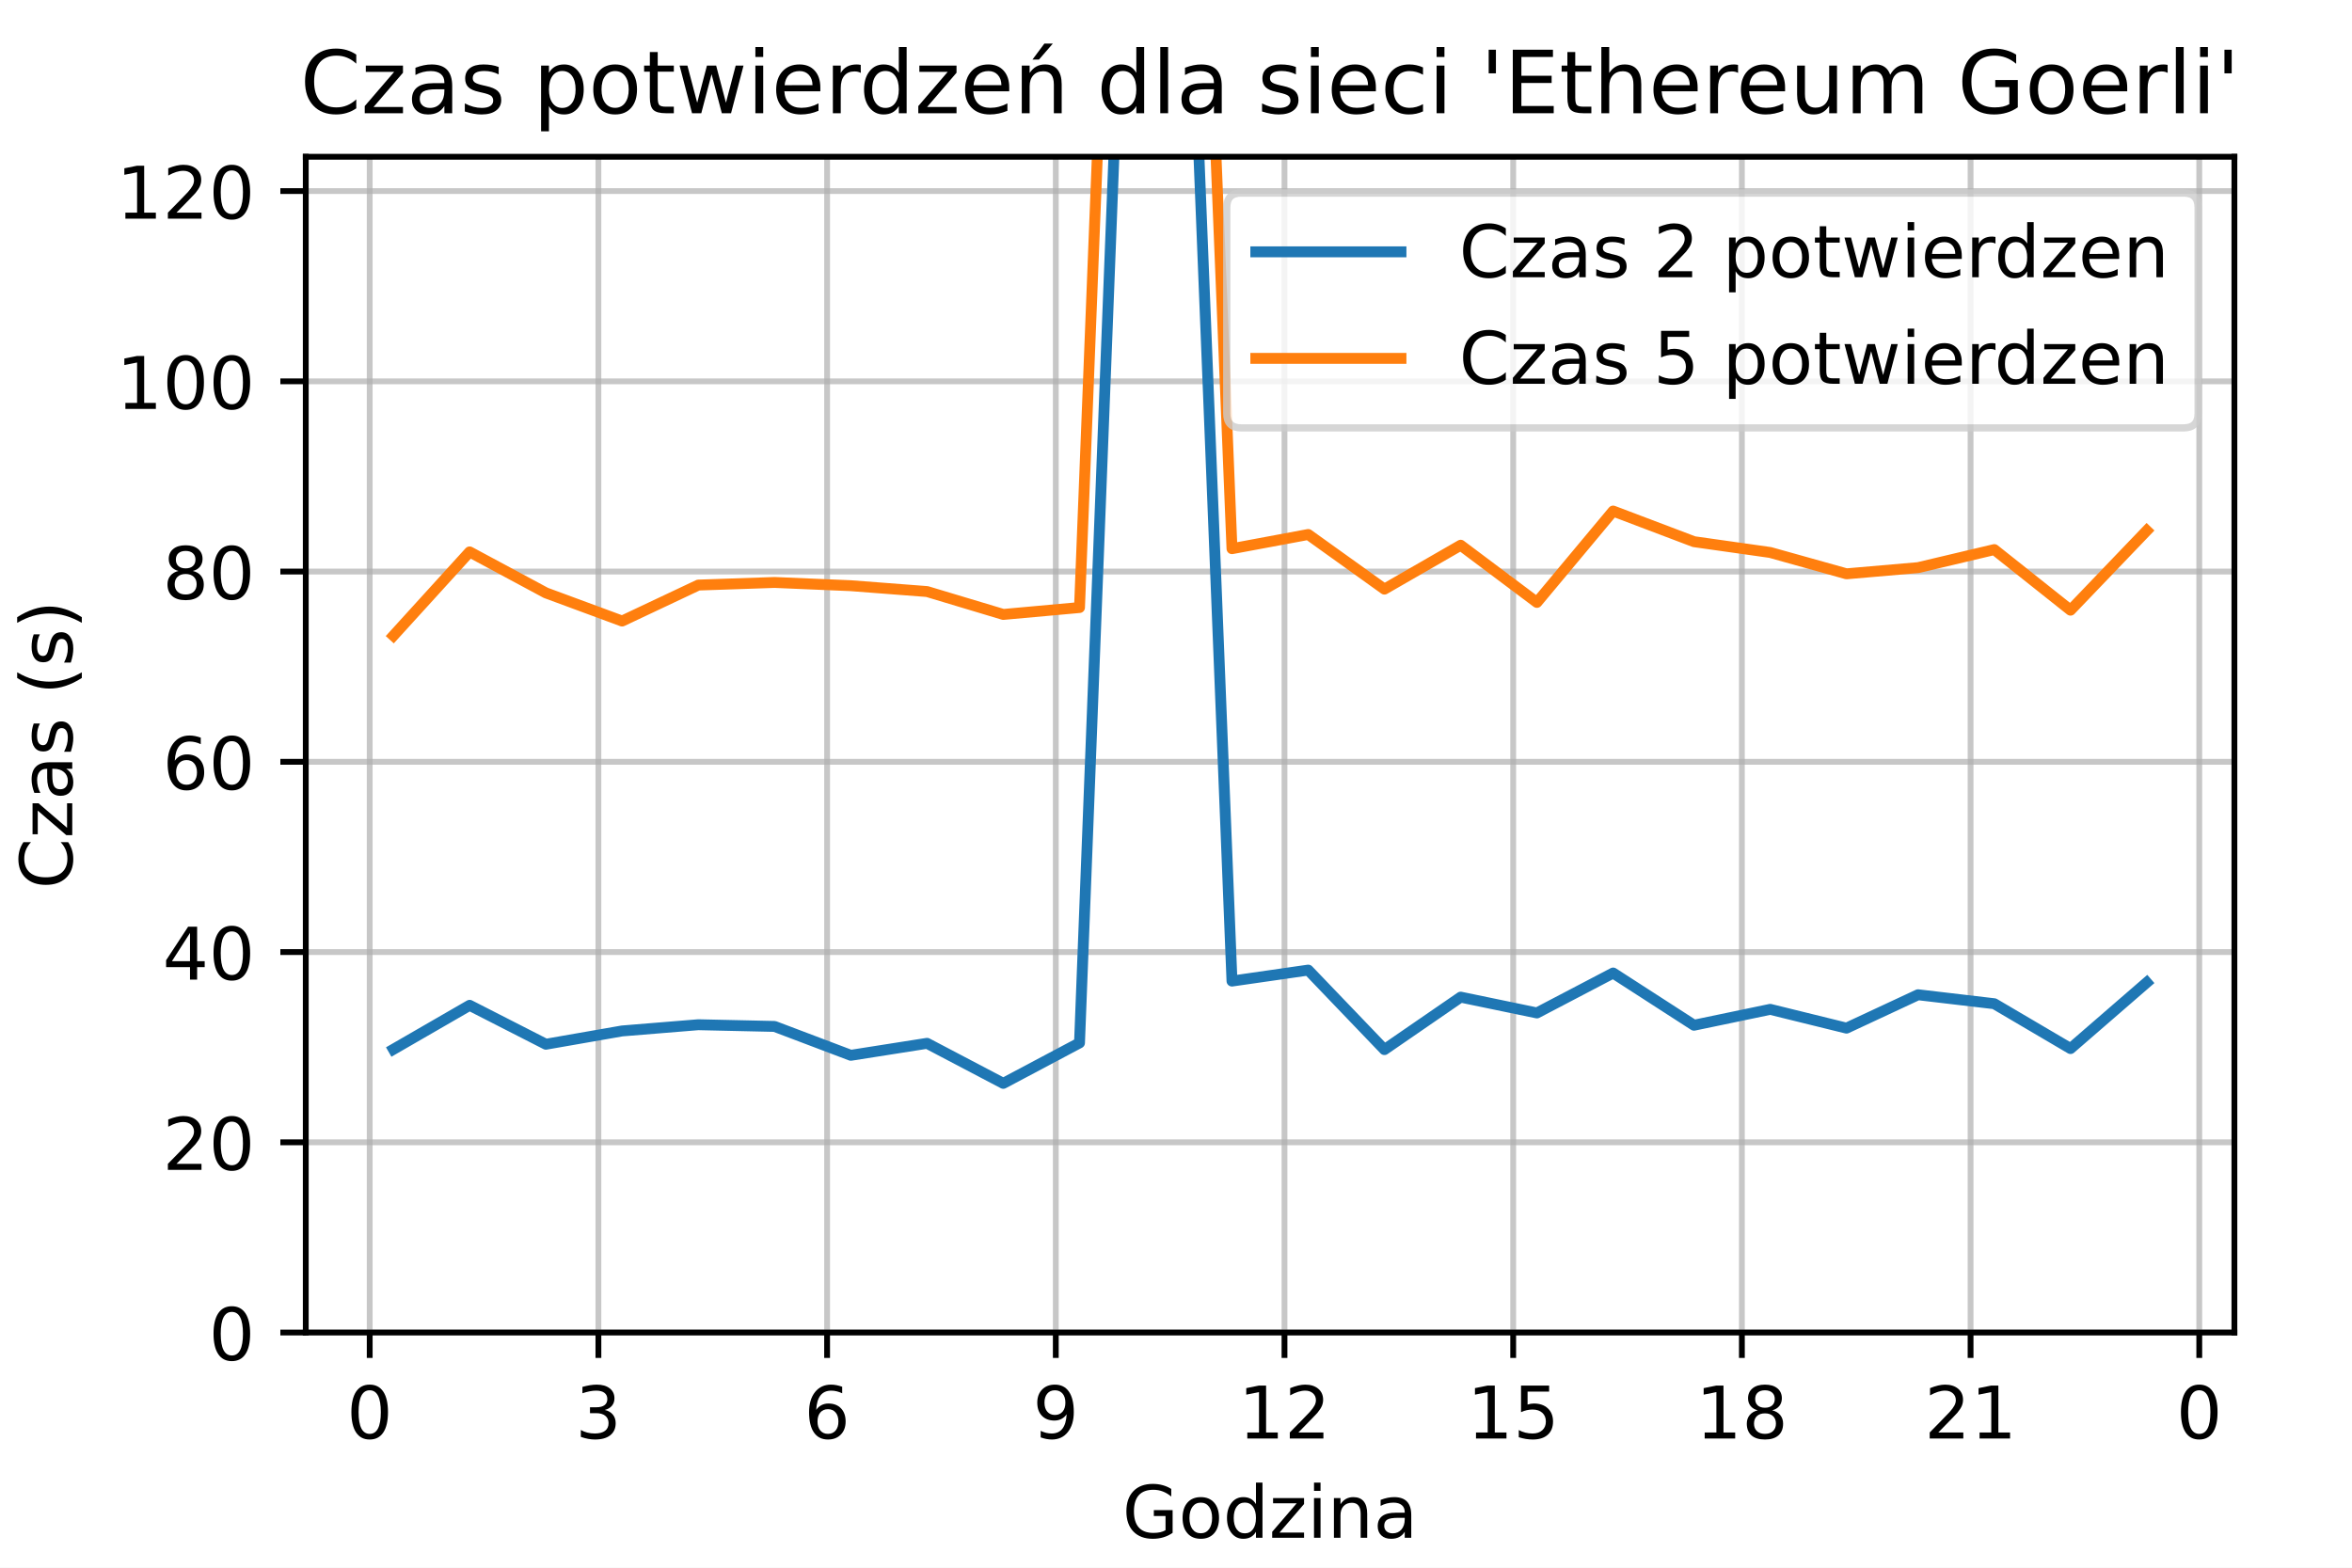
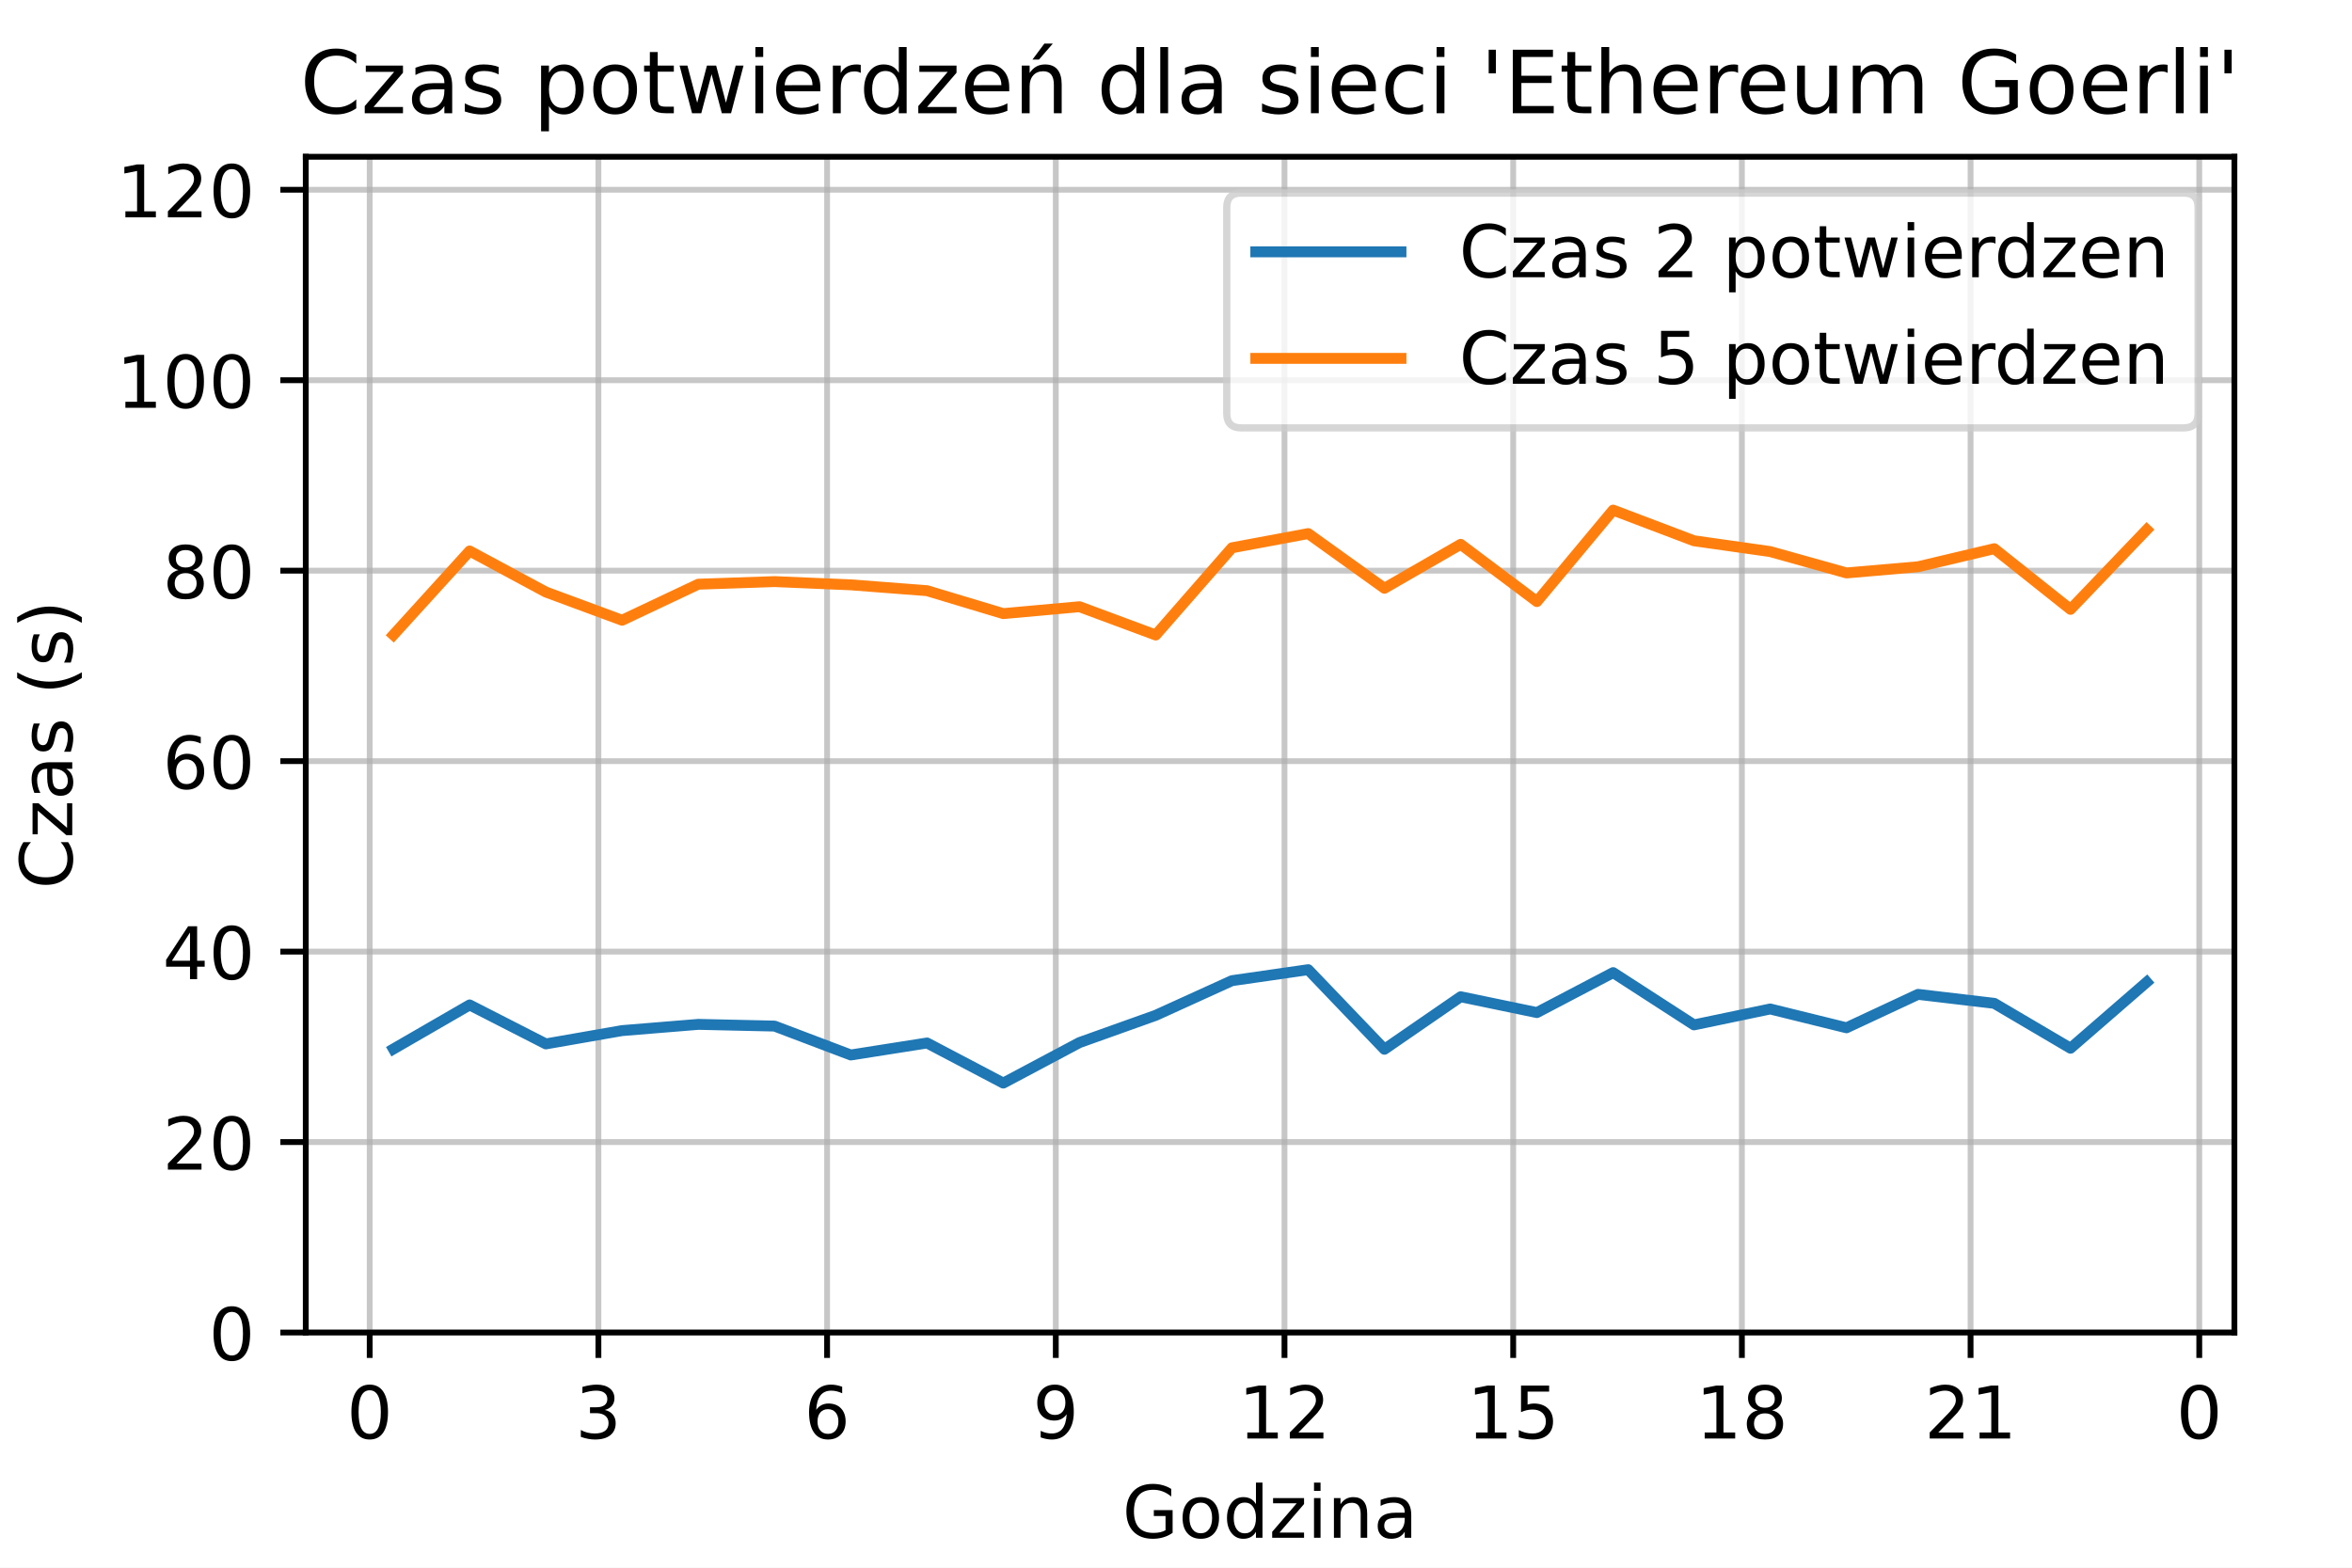
<svg xmlns="http://www.w3.org/2000/svg" xmlns:xlink="http://www.w3.org/1999/xlink" width="324pt" height="216pt" viewBox="0 0 324 216" version="1.1">
  <defs>
    <style type="text/css">*{stroke-linejoin: round; stroke-linecap: butt}</style>
  </defs>
  <g id="figure_1">
    <g id="patch_1">
      <path d="M 0 216  L 324 216  L 324 0  L 0 0  z " style="fill: #ffffff" />
    </g>
    <g id="axes_1">
      <g id="patch_2">
        <path d="M 42.12 183.6  L 307.8 183.6  L 307.8 21.6  L 42.12 21.6  z " style="fill: #ffffff" />
      </g>
      <g id="matplotlib.axis_1">
        <g id="xtick_1">
          <g id="line2d_1">
-             <path d="M 50.929 183.6  L 50.929 21.6  " clip-path="url(#p47b72f6c11)" style="fill: none; stroke: #b0b0b0; stroke-opacity: 0.7; stroke-width: 0.8; stroke-linecap: square" />
+             <path d="M 50.929 183.6  L 50.929 21.6  " clip-path="url(#pc731e69a68)" style="fill: none; stroke: #b0b0b0; stroke-opacity: 0.7; stroke-width: 0.8; stroke-linecap: square" />
          </g>
          <g id="line2d_2">
            <defs>
-               <path id="me4ab4922fb" d="M 0 0  L 0 3.5  " style="stroke: #000000; stroke-width: 0.8" />
+               <path id="m54d723a2e6" d="M 0 0  L 0 3.5  " style="stroke: #000000; stroke-width: 0.8" />
            </defs>
            <g>
-               <use xlink:href="#me4ab4922fb" x="50.929" y="183.6" style="stroke: #000000; stroke-width: 0.8" />
+               <use xlink:href="#m54d723a2e6" x="50.929" y="183.6" style="stroke: #000000; stroke-width: 0.8" />
            </g>
          </g>
          <g id="text_1">
            <g transform="translate(47.74804 198.1984)scale(0.1 -0.1)">
              <defs>
                <path id="DejaVuSans-30" d="M 2034 4250  Q 1547 4250 1301 3770  Q 1056 3291 1056 2328  Q 1056 1369 1301 889  Q 1547 409 2034 409  Q 2525 409 2770 889  Q 3016 1369 3016 2328  Q 3016 3291 2770 3770  Q 2525 4250 2034 4250  z M 2034 4750  Q 2819 4750 3233 4129  Q 3647 3509 3647 2328  Q 3647 1150 3233 529  Q 2819 -91 2034 -91  Q 1250 -91 836 529  Q 422 1150 422 2328  Q 422 3509 836 4129  Q 1250 4750 2034 4750  z " transform="scale(0.015625)" />
              </defs>
              <use xlink:href="#DejaVuSans-30" />
            </g>
          </g>
        </g>
        <g id="xtick_2">
          <g id="line2d_3">
-             <path d="M 82.433 183.6  L 82.433 21.6  " clip-path="url(#p47b72f6c11)" style="fill: none; stroke: #b0b0b0; stroke-opacity: 0.7; stroke-width: 0.8; stroke-linecap: square" />
+             <path d="M 82.433 183.6  L 82.433 21.6  " clip-path="url(#pc731e69a68)" style="fill: none; stroke: #b0b0b0; stroke-opacity: 0.7; stroke-width: 0.8; stroke-linecap: square" />
          </g>
          <g id="line2d_4">
            <g>
-               <use xlink:href="#me4ab4922fb" x="82.433" y="183.6" style="stroke: #000000; stroke-width: 0.8" />
+               <use xlink:href="#m54d723a2e6" x="82.433" y="183.6" style="stroke: #000000; stroke-width: 0.8" />
            </g>
          </g>
          <g id="text_2">
            <g transform="translate(79.25198 198.1984)scale(0.1 -0.1)">
              <defs>
                <path id="DejaVuSans-33" d="M 2597 2516  Q 3050 2419 3304 2112  Q 3559 1806 3559 1356  Q 3559 666 3084 287  Q 2609 -91 1734 -91  Q 1441 -91 1130 -33  Q 819 25 488 141  L 488 750  Q 750 597 1062 519  Q 1375 441 1716 441  Q 2309 441 2620 675  Q 2931 909 2931 1356  Q 2931 1769 2642 2001  Q 2353 2234 1838 2234  L 1294 2234  L 1294 2753  L 1863 2753  Q 2328 2753 2575 2939  Q 2822 3125 2822 3475  Q 2822 3834 2567 4026  Q 2313 4219 1838 4219  Q 1578 4219 1281 4162  Q 984 4106 628 3988  L 628 4550  Q 988 4650 1302 4700  Q 1616 4750 1894 4750  Q 2613 4750 3031 4423  Q 3450 4097 3450 3541  Q 3450 3153 3228 2886  Q 3006 2619 2597 2516  z " transform="scale(0.015625)" />
              </defs>
              <use xlink:href="#DejaVuSans-33" />
            </g>
          </g>
        </g>
        <g id="xtick_3">
          <g id="line2d_5">
-             <path d="M 113.937 183.6  L 113.937 21.6  " clip-path="url(#p47b72f6c11)" style="fill: none; stroke: #b0b0b0; stroke-opacity: 0.7; stroke-width: 0.8; stroke-linecap: square" />
+             <path d="M 113.937 183.6  L 113.937 21.6  " clip-path="url(#pc731e69a68)" style="fill: none; stroke: #b0b0b0; stroke-opacity: 0.7; stroke-width: 0.8; stroke-linecap: square" />
          </g>
          <g id="line2d_6">
            <g>
-               <use xlink:href="#me4ab4922fb" x="113.937" y="183.6" style="stroke: #000000; stroke-width: 0.8" />
+               <use xlink:href="#m54d723a2e6" x="113.937" y="183.6" style="stroke: #000000; stroke-width: 0.8" />
            </g>
          </g>
          <g id="text_3">
            <g transform="translate(110.7559 198.1984)scale(0.1 -0.1)">
              <defs>
                <path id="DejaVuSans-36" d="M 2113 2584  Q 1688 2584 1439 2293  Q 1191 2003 1191 1497  Q 1191 994 1439 701  Q 1688 409 2113 409  Q 2538 409 2786 701  Q 3034 994 3034 1497  Q 3034 2003 2786 2293  Q 2538 2584 2113 2584  z M 3366 4563  L 3366 3988  Q 3128 4100 2886 4159  Q 2644 4219 2406 4219  Q 1781 4219 1451 3797  Q 1122 3375 1075 2522  Q 1259 2794 1537 2939  Q 1816 3084 2150 3084  Q 2853 3084 3261 2657  Q 3669 2231 3669 1497  Q 3669 778 3244 343  Q 2819 -91 2113 -91  Q 1303 -91 875 529  Q 447 1150 447 2328  Q 447 3434 972 4092  Q 1497 4750 2381 4750  Q 2619 4750 2861 4703  Q 3103 4656 3366 4563  z " transform="scale(0.015625)" />
              </defs>
              <use xlink:href="#DejaVuSans-36" />
            </g>
          </g>
        </g>
        <g id="xtick_4">
          <g id="line2d_7">
-             <path d="M 145.441 183.6  L 145.441 21.6  " clip-path="url(#p47b72f6c11)" style="fill: none; stroke: #b0b0b0; stroke-opacity: 0.7; stroke-width: 0.8; stroke-linecap: square" />
+             <path d="M 145.441 183.6  L 145.441 21.6  " clip-path="url(#pc731e69a68)" style="fill: none; stroke: #b0b0b0; stroke-opacity: 0.7; stroke-width: 0.8; stroke-linecap: square" />
          </g>
          <g id="line2d_8">
            <g>
-               <use xlink:href="#me4ab4922fb" x="145.441" y="183.6" style="stroke: #000000; stroke-width: 0.8" />
+               <use xlink:href="#m54d723a2e6" x="145.441" y="183.6" style="stroke: #000000; stroke-width: 0.8" />
            </g>
          </g>
          <g id="text_4">
            <g transform="translate(142.2599 198.1984)scale(0.1 -0.1)">
              <defs>
                <path id="DejaVuSans-39" d="M 703 97  L 703 672  Q 941 559 1184 500  Q 1428 441 1663 441  Q 2288 441 2617 861  Q 2947 1281 2994 2138  Q 2813 1869 2534 1725  Q 2256 1581 1919 1581  Q 1219 1581 811 2004  Q 403 2428 403 3163  Q 403 3881 828 4315  Q 1253 4750 1959 4750  Q 2769 4750 3195 4129  Q 3622 3509 3622 2328  Q 3622 1225 3098 567  Q 2575 -91 1691 -91  Q 1453 -91 1209 -44  Q 966 3 703 97  z M 1959 2075  Q 2384 2075 2632 2365  Q 2881 2656 2881 3163  Q 2881 3666 2632 3958  Q 2384 4250 1959 4250  Q 1534 4250 1286 3958  Q 1038 3666 1038 3163  Q 1038 2656 1286 2365  Q 1534 2075 1959 2075  z " transform="scale(0.015625)" />
              </defs>
              <use xlink:href="#DejaVuSans-39" />
            </g>
          </g>
        </g>
        <g id="xtick_5">
          <g id="line2d_9">
-             <path d="M 176.945 183.6  L 176.945 21.6  " clip-path="url(#p47b72f6c11)" style="fill: none; stroke: #b0b0b0; stroke-opacity: 0.7; stroke-width: 0.8; stroke-linecap: square" />
+             <path d="M 176.945 183.6  L 176.945 21.6  " clip-path="url(#pc731e69a68)" style="fill: none; stroke: #b0b0b0; stroke-opacity: 0.7; stroke-width: 0.8; stroke-linecap: square" />
          </g>
          <g id="line2d_10">
            <g>
-               <use xlink:href="#me4ab4922fb" x="176.945" y="183.6" style="stroke: #000000; stroke-width: 0.8" />
+               <use xlink:href="#m54d723a2e6" x="176.945" y="183.6" style="stroke: #000000; stroke-width: 0.8" />
            </g>
          </g>
          <g id="text_5">
            <g transform="translate(170.5825 198.1984)scale(0.1 -0.1)">
              <defs>
                <path id="DejaVuSans-31" d="M 794 531  L 1825 531  L 1825 4091  L 703 3866  L 703 4441  L 1819 4666  L 2450 4666  L 2450 531  L 3481 531  L 3481 0  L 794 0  L 794 531  z " transform="scale(0.015625)" />
                <path id="DejaVuSans-32" d="M 1228 531  L 3431 531  L 3431 0  L 469 0  L 469 531  Q 828 903 1448 1529  Q 2069 2156 2228 2338  Q 2531 2678 2651 2914  Q 2772 3150 2772 3378  Q 2772 3750 2511 3984  Q 2250 4219 1831 4219  Q 1534 4219 1204 4116  Q 875 4013 500 3803  L 500 4441  Q 881 4594 1212 4672  Q 1544 4750 1819 4750  Q 2544 4750 2975 4387  Q 3406 4025 3406 3419  Q 3406 3131 3298 2873  Q 3191 2616 2906 2266  Q 2828 2175 2409 1742  Q 1991 1309 1228 531  z " transform="scale(0.015625)" />
              </defs>
              <use xlink:href="#DejaVuSans-31" />
              <use xlink:href="#DejaVuSans-32" x="63.623" />
            </g>
          </g>
        </g>
        <g id="xtick_6">
          <g id="line2d_11">
-             <path d="M 208.449 183.6  L 208.449 21.6  " clip-path="url(#p47b72f6c11)" style="fill: none; stroke: #b0b0b0; stroke-opacity: 0.7; stroke-width: 0.8; stroke-linecap: square" />
+             <path d="M 208.449 183.6  L 208.449 21.6  " clip-path="url(#pc731e69a68)" style="fill: none; stroke: #b0b0b0; stroke-opacity: 0.7; stroke-width: 0.8; stroke-linecap: square" />
          </g>
          <g id="line2d_12">
            <g>
-               <use xlink:href="#me4ab4922fb" x="208.449" y="183.6" style="stroke: #000000; stroke-width: 0.8" />
+               <use xlink:href="#m54d723a2e6" x="208.449" y="183.6" style="stroke: #000000; stroke-width: 0.8" />
            </g>
          </g>
          <g id="text_6">
            <g transform="translate(202.0865 198.1984)scale(0.1 -0.1)">
              <defs>
                <path id="DejaVuSans-35" d="M 691 4666  L 3169 4666  L 3169 4134  L 1269 4134  L 1269 2991  Q 1406 3038 1543 3061  Q 1681 3084 1819 3084  Q 2600 3084 3056 2656  Q 3513 2228 3513 1497  Q 3513 744 3044 326  Q 2575 -91 1722 -91  Q 1428 -91 1123 -41  Q 819 9 494 109  L 494 744  Q 775 591 1075 516  Q 1375 441 1709 441  Q 2250 441 2565 725  Q 2881 1009 2881 1497  Q 2881 1984 2565 2268  Q 2250 2553 1709 2553  Q 1456 2553 1204 2497  Q 953 2441 691 2322  L 691 4666  z " transform="scale(0.015625)" />
              </defs>
              <use xlink:href="#DejaVuSans-31" />
              <use xlink:href="#DejaVuSans-35" x="63.623" />
            </g>
          </g>
        </g>
        <g id="xtick_7">
          <g id="line2d_13">
-             <path d="M 239.953 183.6  L 239.953 21.6  " clip-path="url(#p47b72f6c11)" style="fill: none; stroke: #b0b0b0; stroke-opacity: 0.7; stroke-width: 0.8; stroke-linecap: square" />
+             <path d="M 239.953 183.6  L 239.953 21.6  " clip-path="url(#pc731e69a68)" style="fill: none; stroke: #b0b0b0; stroke-opacity: 0.7; stroke-width: 0.8; stroke-linecap: square" />
          </g>
          <g id="line2d_14">
            <g>
-               <use xlink:href="#me4ab4922fb" x="239.953" y="183.6" style="stroke: #000000; stroke-width: 0.8" />
+               <use xlink:href="#m54d723a2e6" x="239.953" y="183.6" style="stroke: #000000; stroke-width: 0.8" />
            </g>
          </g>
          <g id="text_7">
            <g transform="translate(233.5904 198.1984)scale(0.1 -0.1)">
              <defs>
                <path id="DejaVuSans-38" d="M 2034 2216  Q 1584 2216 1326 1975  Q 1069 1734 1069 1313  Q 1069 891 1326 650  Q 1584 409 2034 409  Q 2484 409 2743 651  Q 3003 894 3003 1313  Q 3003 1734 2745 1975  Q 2488 2216 2034 2216  z M 1403 2484  Q 997 2584 770 2862  Q 544 3141 544 3541  Q 544 4100 942 4425  Q 1341 4750 2034 4750  Q 2731 4750 3128 4425  Q 3525 4100 3525 3541  Q 3525 3141 3298 2862  Q 3072 2584 2669 2484  Q 3125 2378 3379 2068  Q 3634 1759 3634 1313  Q 3634 634 3220 271  Q 2806 -91 2034 -91  Q 1263 -91 848 271  Q 434 634 434 1313  Q 434 1759 690 2068  Q 947 2378 1403 2484  z M 1172 3481  Q 1172 3119 1398 2916  Q 1625 2713 2034 2713  Q 2441 2713 2670 2916  Q 2900 3119 2900 3481  Q 2900 3844 2670 4047  Q 2441 4250 2034 4250  Q 1625 4250 1398 4047  Q 1172 3844 1172 3481  z " transform="scale(0.015625)" />
              </defs>
              <use xlink:href="#DejaVuSans-31" />
              <use xlink:href="#DejaVuSans-38" x="63.623" />
            </g>
          </g>
        </g>
        <g id="xtick_8">
          <g id="line2d_15">
-             <path d="M 271.457 183.6  L 271.457 21.6  " clip-path="url(#p47b72f6c11)" style="fill: none; stroke: #b0b0b0; stroke-opacity: 0.7; stroke-width: 0.8; stroke-linecap: square" />
+             <path d="M 271.457 183.6  L 271.457 21.6  " clip-path="url(#pc731e69a68)" style="fill: none; stroke: #b0b0b0; stroke-opacity: 0.7; stroke-width: 0.8; stroke-linecap: square" />
          </g>
          <g id="line2d_16">
            <g>
-               <use xlink:href="#me4ab4922fb" x="271.457" y="183.6" style="stroke: #000000; stroke-width: 0.8" />
+               <use xlink:href="#m54d723a2e6" x="271.457" y="183.6" style="stroke: #000000; stroke-width: 0.8" />
            </g>
          </g>
          <g id="text_8">
            <g transform="translate(265.0944 198.1984)scale(0.1 -0.1)">
              <use xlink:href="#DejaVuSans-32" />
              <use xlink:href="#DejaVuSans-31" x="63.623" />
            </g>
          </g>
        </g>
        <g id="xtick_9">
          <g id="line2d_17">
-             <path d="M 302.961 183.6  L 302.961 21.6  " clip-path="url(#p47b72f6c11)" style="fill: none; stroke: #b0b0b0; stroke-opacity: 0.7; stroke-width: 0.8; stroke-linecap: square" />
+             <path d="M 302.961 183.6  L 302.961 21.6  " clip-path="url(#pc731e69a68)" style="fill: none; stroke: #b0b0b0; stroke-opacity: 0.7; stroke-width: 0.8; stroke-linecap: square" />
          </g>
          <g id="line2d_18">
            <g>
-               <use xlink:href="#me4ab4922fb" x="302.961" y="183.6" style="stroke: #000000; stroke-width: 0.8" />
+               <use xlink:href="#m54d723a2e6" x="302.961" y="183.6" style="stroke: #000000; stroke-width: 0.8" />
            </g>
          </g>
          <g id="text_9">
            <g transform="translate(299.7795 198.1984)scale(0.1 -0.1)">
              <use xlink:href="#DejaVuSans-30" />
            </g>
          </g>
        </g>
        <g id="text_10">
          <g transform="translate(154.6061 211.8766)scale(0.1 -0.1)">
            <defs>
              <path id="DejaVuSans-47" d="M 3809 666  L 3809 1919  L 2778 1919  L 2778 2438  L 4434 2438  L 4434 434  Q 4069 175 3628 42  Q 3188 -91 2688 -91  Q 1594 -91 976 548  Q 359 1188 359 2328  Q 359 3472 976 4111  Q 1594 4750 2688 4750  Q 3144 4750 3555 4637  Q 3966 4525 4313 4306  L 4313 3634  Q 3963 3931 3569 4081  Q 3175 4231 2741 4231  Q 1884 4231 1454 3753  Q 1025 3275 1025 2328  Q 1025 1384 1454 906  Q 1884 428 2741 428  Q 3075 428 3337 486  Q 3600 544 3809 666  z " transform="scale(0.015625)" />
              <path id="DejaVuSans-6f" d="M 1959 3097  Q 1497 3097 1228 2736  Q 959 2375 959 1747  Q 959 1119 1226 758  Q 1494 397 1959 397  Q 2419 397 2687 759  Q 2956 1122 2956 1747  Q 2956 2369 2687 2733  Q 2419 3097 1959 3097  z M 1959 3584  Q 2709 3584 3137 3096  Q 3566 2609 3566 1747  Q 3566 888 3137 398  Q 2709 -91 1959 -91  Q 1206 -91 779 398  Q 353 888 353 1747  Q 353 2609 779 3096  Q 1206 3584 1959 3584  z " transform="scale(0.015625)" />
              <path id="DejaVuSans-64" d="M 2906 2969  L 2906 4863  L 3481 4863  L 3481 0  L 2906 0  L 2906 525  Q 2725 213 2448 61  Q 2172 -91 1784 -91  Q 1150 -91 751 415  Q 353 922 353 1747  Q 353 2572 751 3078  Q 1150 3584 1784 3584  Q 2172 3584 2448 3432  Q 2725 3281 2906 2969  z M 947 1747  Q 947 1113 1208 752  Q 1469 391 1925 391  Q 2381 391 2643 752  Q 2906 1113 2906 1747  Q 2906 2381 2643 2742  Q 2381 3103 1925 3103  Q 1469 3103 1208 2742  Q 947 2381 947 1747  z " transform="scale(0.015625)" />
              <path id="DejaVuSans-7a" d="M 353 3500  L 3084 3500  L 3084 2975  L 922 459  L 3084 459  L 3084 0  L 275 0  L 275 525  L 2438 3041  L 353 3041  L 353 3500  z " transform="scale(0.015625)" />
              <path id="DejaVuSans-69" d="M 603 3500  L 1178 3500  L 1178 0  L 603 0  L 603 3500  z M 603 4863  L 1178 4863  L 1178 4134  L 603 4134  L 603 4863  z " transform="scale(0.015625)" />
              <path id="DejaVuSans-6e" d="M 3513 2113  L 3513 0  L 2938 0  L 2938 2094  Q 2938 2591 2744 2837  Q 2550 3084 2163 3084  Q 1697 3084 1428 2787  Q 1159 2491 1159 1978  L 1159 0  L 581 0  L 581 3500  L 1159 3500  L 1159 2956  Q 1366 3272 1645 3428  Q 1925 3584 2291 3584  Q 2894 3584 3203 3211  Q 3513 2838 3513 2113  z " transform="scale(0.015625)" />
              <path id="DejaVuSans-61" d="M 2194 1759  Q 1497 1759 1228 1600  Q 959 1441 959 1056  Q 959 750 1161 570  Q 1363 391 1709 391  Q 2188 391 2477 730  Q 2766 1069 2766 1631  L 2766 1759  L 2194 1759  z M 3341 1997  L 3341 0  L 2766 0  L 2766 531  Q 2569 213 2275 61  Q 1981 -91 1556 -91  Q 1019 -91 701 211  Q 384 513 384 1019  Q 384 1609 779 1909  Q 1175 2209 1959 2209  L 2766 2209  L 2766 2266  Q 2766 2663 2505 2880  Q 2244 3097 1772 3097  Q 1472 3097 1187 3025  Q 903 2953 641 2809  L 641 3341  Q 956 3463 1253 3523  Q 1550 3584 1831 3584  Q 2591 3584 2966 3190  Q 3341 2797 3341 1997  z " transform="scale(0.015625)" />
            </defs>
            <use xlink:href="#DejaVuSans-47" />
            <use xlink:href="#DejaVuSans-6f" x="77.49" />
            <use xlink:href="#DejaVuSans-64" x="138.672" />
            <use xlink:href="#DejaVuSans-7a" x="202.148" />
            <use xlink:href="#DejaVuSans-69" x="254.639" />
            <use xlink:href="#DejaVuSans-6e" x="282.422" />
            <use xlink:href="#DejaVuSans-61" x="345.801" />
          </g>
        </g>
      </g>
      <g id="matplotlib.axis_2">
        <g id="ytick_1">
          <g id="line2d_19">
-             <path d="M 42.12 183.6  L 307.8 183.6  " clip-path="url(#p47b72f6c11)" style="fill: none; stroke: #b0b0b0; stroke-opacity: 0.7; stroke-width: 0.8; stroke-linecap: square" />
+             <path d="M 42.12 183.6  L 307.8 183.6  " clip-path="url(#pc731e69a68)" style="fill: none; stroke: #b0b0b0; stroke-opacity: 0.7; stroke-width: 0.8; stroke-linecap: square" />
          </g>
          <g id="line2d_20">
            <defs>
-               <path id="m1a1b96ff0a" d="M 0 0  L -3.5 0  " style="stroke: #000000; stroke-width: 0.8" />
+               <path id="m4106e98e8c" d="M 0 0  L -3.5 0  " style="stroke: #000000; stroke-width: 0.8" />
            </defs>
            <g>
-               <use xlink:href="#m1a1b96ff0a" x="42.12" y="183.6" style="stroke: #000000; stroke-width: 0.8" />
+               <use xlink:href="#m4106e98e8c" x="42.12" y="183.6" style="stroke: #000000; stroke-width: 0.8" />
            </g>
          </g>
          <g id="text_11">
            <g transform="translate(28.7575 187.3992)scale(0.1 -0.1)">
              <use xlink:href="#DejaVuSans-30" />
            </g>
          </g>
        </g>
        <g id="ytick_2">
          <g id="line2d_21">
-             <path d="M 42.12 157.388  L 307.8 157.388  " clip-path="url(#p47b72f6c11)" style="fill: none; stroke: #b0b0b0; stroke-opacity: 0.7; stroke-width: 0.8; stroke-linecap: square" />
+             <path d="M 42.12 157.358  L 307.8 157.358  " clip-path="url(#pc731e69a68)" style="fill: none; stroke: #b0b0b0; stroke-opacity: 0.7; stroke-width: 0.8; stroke-linecap: square" />
          </g>
          <g id="line2d_22">
            <g>
-               <use xlink:href="#m1a1b96ff0a" x="42.12" y="157.388" style="stroke: #000000; stroke-width: 0.8" />
+               <use xlink:href="#m4106e98e8c" x="42.12" y="157.358" style="stroke: #000000; stroke-width: 0.8" />
            </g>
          </g>
          <g id="text_12">
-             <g transform="translate(22.395 161.187)scale(0.1 -0.1)">
+             <g transform="translate(22.395 161.1569)scale(0.1 -0.1)">
              <use xlink:href="#DejaVuSans-32" />
              <use xlink:href="#DejaVuSans-30" x="63.623" />
            </g>
          </g>
        </g>
        <g id="ytick_3">
          <g id="line2d_23">
-             <path d="M 42.12 131.176  L 307.8 131.176  " clip-path="url(#p47b72f6c11)" style="fill: none; stroke: #b0b0b0; stroke-opacity: 0.7; stroke-width: 0.8; stroke-linecap: square" />
+             <path d="M 42.12 131.115  L 307.8 131.115  " clip-path="url(#pc731e69a68)" style="fill: none; stroke: #b0b0b0; stroke-opacity: 0.7; stroke-width: 0.8; stroke-linecap: square" />
          </g>
          <g id="line2d_24">
            <g>
-               <use xlink:href="#m1a1b96ff0a" x="42.12" y="131.176" style="stroke: #000000; stroke-width: 0.8" />
+               <use xlink:href="#m4106e98e8c" x="42.12" y="131.115" style="stroke: #000000; stroke-width: 0.8" />
            </g>
          </g>
          <g id="text_13">
-             <g transform="translate(22.395 134.9748)scale(0.1 -0.1)">
+             <g transform="translate(22.395 134.9147)scale(0.1 -0.1)">
              <defs>
                <path id="DejaVuSans-34" d="M 2419 4116  L 825 1625  L 2419 1625  L 2419 4116  z M 2253 4666  L 3047 4666  L 3047 1625  L 3713 1625  L 3713 1100  L 3047 1100  L 3047 0  L 2419 0  L 2419 1100  L 313 1100  L 313 1709  L 2253 4666  z " transform="scale(0.015625)" />
              </defs>
              <use xlink:href="#DejaVuSans-34" />
              <use xlink:href="#DejaVuSans-30" x="63.623" />
            </g>
          </g>
        </g>
        <g id="ytick_4">
          <g id="line2d_25">
-             <path d="M 42.12 104.963  L 307.8 104.963  " clip-path="url(#p47b72f6c11)" style="fill: none; stroke: #b0b0b0; stroke-opacity: 0.7; stroke-width: 0.8; stroke-linecap: square" />
+             <path d="M 42.12 104.873  L 307.8 104.873  " clip-path="url(#pc731e69a68)" style="fill: none; stroke: #b0b0b0; stroke-opacity: 0.7; stroke-width: 0.8; stroke-linecap: square" />
          </g>
          <g id="line2d_26">
            <g>
-               <use xlink:href="#m1a1b96ff0a" x="42.12" y="104.963" style="stroke: #000000; stroke-width: 0.8" />
+               <use xlink:href="#m4106e98e8c" x="42.12" y="104.873" style="stroke: #000000; stroke-width: 0.8" />
            </g>
          </g>
          <g id="text_14">
-             <g transform="translate(22.395 108.7626)scale(0.1 -0.1)">
+             <g transform="translate(22.395 108.6724)scale(0.1 -0.1)">
              <use xlink:href="#DejaVuSans-36" />
              <use xlink:href="#DejaVuSans-30" x="63.623" />
            </g>
          </g>
        </g>
        <g id="ytick_5">
          <g id="line2d_27">
-             <path d="M 42.12 78.751  L 307.8 78.751  " clip-path="url(#p47b72f6c11)" style="fill: none; stroke: #b0b0b0; stroke-opacity: 0.7; stroke-width: 0.8; stroke-linecap: square" />
+             <path d="M 42.12 78.631  L 307.8 78.631  " clip-path="url(#pc731e69a68)" style="fill: none; stroke: #b0b0b0; stroke-opacity: 0.7; stroke-width: 0.8; stroke-linecap: square" />
          </g>
          <g id="line2d_28">
            <g>
-               <use xlink:href="#m1a1b96ff0a" x="42.12" y="78.751" style="stroke: #000000; stroke-width: 0.8" />
+               <use xlink:href="#m4106e98e8c" x="42.12" y="78.631" style="stroke: #000000; stroke-width: 0.8" />
            </g>
          </g>
          <g id="text_15">
-             <g transform="translate(22.395 82.55036)scale(0.1 -0.1)">
+             <g transform="translate(22.395 82.43013)scale(0.1 -0.1)">
              <use xlink:href="#DejaVuSans-38" />
              <use xlink:href="#DejaVuSans-30" x="63.623" />
            </g>
          </g>
        </g>
        <g id="ytick_6">
          <g id="line2d_29">
-             <path d="M 42.12 52.539  L 307.8 52.539  " clip-path="url(#p47b72f6c11)" style="fill: none; stroke: #b0b0b0; stroke-opacity: 0.7; stroke-width: 0.8; stroke-linecap: square" />
+             <path d="M 42.12 52.389  L 307.8 52.389  " clip-path="url(#pc731e69a68)" style="fill: none; stroke: #b0b0b0; stroke-opacity: 0.7; stroke-width: 0.8; stroke-linecap: square" />
          </g>
          <g id="line2d_30">
            <g>
-               <use xlink:href="#m1a1b96ff0a" x="42.12" y="52.539" style="stroke: #000000; stroke-width: 0.8" />
+               <use xlink:href="#m4106e98e8c" x="42.12" y="52.389" style="stroke: #000000; stroke-width: 0.8" />
            </g>
          </g>
          <g id="text_16">
-             <g transform="translate(16.0325 56.33814)scale(0.1 -0.1)">
+             <g transform="translate(16.0325 56.18785)scale(0.1 -0.1)">
              <use xlink:href="#DejaVuSans-31" />
              <use xlink:href="#DejaVuSans-30" x="63.623" />
              <use xlink:href="#DejaVuSans-30" x="127.246" />
            </g>
          </g>
        </g>
        <g id="ytick_7">
          <g id="line2d_31">
-             <path d="M 42.12 26.327  L 307.8 26.327  " clip-path="url(#p47b72f6c11)" style="fill: none; stroke: #b0b0b0; stroke-opacity: 0.7; stroke-width: 0.8; stroke-linecap: square" />
+             <path d="M 42.12 26.146  L 307.8 26.146  " clip-path="url(#pc731e69a68)" style="fill: none; stroke: #b0b0b0; stroke-opacity: 0.7; stroke-width: 0.8; stroke-linecap: square" />
          </g>
          <g id="line2d_32">
            <g>
-               <use xlink:href="#m1a1b96ff0a" x="42.12" y="26.327" style="stroke: #000000; stroke-width: 0.8" />
+               <use xlink:href="#m4106e98e8c" x="42.12" y="26.146" style="stroke: #000000; stroke-width: 0.8" />
            </g>
          </g>
          <g id="text_17">
-             <g transform="translate(16.0325 30.12593)scale(0.1 -0.1)">
+             <g transform="translate(16.0325 29.94558)scale(0.1 -0.1)">
              <use xlink:href="#DejaVuSans-31" />
              <use xlink:href="#DejaVuSans-32" x="63.623" />
              <use xlink:href="#DejaVuSans-30" x="127.246" />
            </g>
          </g>
        </g>
        <g id="text_18">
          <g transform="translate(9.952813 122.4797)rotate(-90)scale(0.1 -0.1)">
            <defs>
              <path id="DejaVuSans-43" d="M 4122 4306  L 4122 3641  Q 3803 3938 3442 4084  Q 3081 4231 2675 4231  Q 1875 4231 1450 3742  Q 1025 3253 1025 2328  Q 1025 1406 1450 917  Q 1875 428 2675 428  Q 3081 428 3442 575  Q 3803 722 4122 1019  L 4122 359  Q 3791 134 3420 21  Q 3050 -91 2638 -91  Q 1578 -91 968 557  Q 359 1206 359 2328  Q 359 3453 968 4101  Q 1578 4750 2638 4750  Q 3056 4750 3426 4639  Q 3797 4528 4122 4306  z " transform="scale(0.015625)" />
              <path id="DejaVuSans-73" d="M 2834 3397  L 2834 2853  Q 2591 2978 2328 3040  Q 2066 3103 1784 3103  Q 1356 3103 1142 2972  Q 928 2841 928 2578  Q 928 2378 1081 2264  Q 1234 2150 1697 2047  L 1894 2003  Q 2506 1872 2764 1633  Q 3022 1394 3022 966  Q 3022 478 2636 193  Q 2250 -91 1575 -91  Q 1294 -91 989 -36  Q 684 19 347 128  L 347 722  Q 666 556 975 473  Q 1284 391 1588 391  Q 1994 391 2212 530  Q 2431 669 2431 922  Q 2431 1156 2273 1281  Q 2116 1406 1581 1522  L 1381 1569  Q 847 1681 609 1914  Q 372 2147 372 2553  Q 372 3047 722 3315  Q 1072 3584 1716 3584  Q 2034 3584 2315 3537  Q 2597 3491 2834 3397  z " transform="scale(0.015625)" />
              <path id="DejaVuSans-20" transform="scale(0.015625)" />
              <path id="DejaVuSans-28" d="M 1984 4856  Q 1566 4138 1362 3434  Q 1159 2731 1159 2009  Q 1159 1288 1364 580  Q 1569 -128 1984 -844  L 1484 -844  Q 1016 -109 783 600  Q 550 1309 550 2009  Q 550 2706 781 3412  Q 1013 4119 1484 4856  L 1984 4856  z " transform="scale(0.015625)" />
              <path id="DejaVuSans-29" d="M 513 4856  L 1013 4856  Q 1481 4119 1714 3412  Q 1947 2706 1947 2009  Q 1947 1309 1714 600  Q 1481 -109 1013 -844  L 513 -844  Q 928 -128 1133 580  Q 1338 1288 1338 2009  Q 1338 2731 1133 3434  Q 928 4138 513 4856  z " transform="scale(0.015625)" />
            </defs>
            <use xlink:href="#DejaVuSans-43" />
            <use xlink:href="#DejaVuSans-7a" x="69.824" />
            <use xlink:href="#DejaVuSans-61" x="122.314" />
            <use xlink:href="#DejaVuSans-73" x="183.594" />
            <use xlink:href="#DejaVuSans-20" x="235.693" />
            <use xlink:href="#DejaVuSans-28" x="267.48" />
            <use xlink:href="#DejaVuSans-73" x="306.494" />
            <use xlink:href="#DejaVuSans-29" x="358.594" />
          </g>
        </g>
      </g>
      <g id="line2d_33">
-         <path d="M 54.196 144.577  L 64.695 138.513  L 75.199 143.878  L 85.697 142.046  L 96.199 141.189  L 106.7 141.424  L 117.204 145.402  L 127.706 143.751  L 138.207 149.269  L 148.708 143.693  L 154.32 -1  M 164.258 -1  L 169.711 135.174  L 180.212 133.662  L 190.713 144.617  L 201.215 137.388  L 211.716 139.566  L 222.217 134.066  L 233.358 141.259  L 243.856 139.07  L 254.363 141.659  L 264.223 137.06  L 274.724 138.296  L 285.225 144.473  L 295.724 135.375  " clip-path="url(#p47b72f6c11)" style="fill: none; stroke: #1f77b4; stroke-width: 1.5; stroke-linecap: square" />
+         <path d="M 54.196 144.532  L 64.695 138.462  L 75.199 143.832  L 85.697 141.999  L 96.199 141.14  L 106.7 141.376  L 117.204 145.358  L 127.706 143.705  L 138.207 149.23  L 148.708 143.647  L 159.209 139.894  L 169.711 135.118  L 180.212 133.605  L 190.713 144.572  L 201.215 137.335  L 211.716 139.515  L 222.217 134.009  L 233.358 141.211  L 243.856 139.019  L 254.363 141.611  L 264.223 137.006  L 274.724 138.244  L 285.225 144.429  L 295.724 135.32  " clip-path="url(#pc731e69a68)" style="fill: none; stroke: #1f77b4; stroke-width: 1.5; stroke-linecap: square" />
      </g>
      <g id="line2d_34">
-         <path d="M 54.196 87.587  L 64.695 76.042  L 75.199 81.689  L 85.697 85.57  L 96.199 80.612  L 106.7 80.253  L 117.204 80.699  L 127.706 81.504  L 138.207 84.659  L 148.708 83.708  L 152.05 -1  M 166.593 -1  L 169.711 75.6  L 180.212 73.643  L 190.713 81.171  L 201.215 75.123  L 211.716 83.001  L 222.217 70.414  L 233.358 74.635  L 243.856 76.121  L 254.363 79.062  L 264.223 78.209  L 274.724 75.724  L 285.225 84.071  L 295.724 73.114  " clip-path="url(#p47b72f6c11)" style="fill: none; stroke: #ff7f0e; stroke-width: 1.5; stroke-linecap: square" />
+         <path d="M 54.196 87.477  L 64.695 75.918  L 75.199 81.573  L 85.697 85.458  L 96.199 80.493  L 106.7 80.134  L 117.204 80.581  L 127.706 81.387  L 138.207 84.546  L 148.708 83.594  L 159.209 87.494  L 169.711 75.476  L 180.212 73.517  L 190.713 81.054  L 201.215 74.998  L 211.716 82.885  L 222.217 70.285  L 233.358 74.51  L 243.856 75.997  L 254.363 78.942  L 264.223 78.088  L 274.724 75.6  L 285.225 83.957  L 295.724 72.988  " clip-path="url(#pc731e69a68)" style="fill: none; stroke: #ff7f0e; stroke-width: 1.5; stroke-linecap: square" />
      </g>
      <g id="patch_3">
        <path d="M 42.12 183.6  L 42.12 21.6  " style="fill: none; stroke: #000000; stroke-width: 0.8; stroke-linejoin: miter; stroke-linecap: square" />
      </g>
      <g id="patch_4">
        <path d="M 307.8 183.6  L 307.8 21.6  " style="fill: none; stroke: #000000; stroke-width: 0.8; stroke-linejoin: miter; stroke-linecap: square" />
      </g>
      <g id="patch_5">
        <path d="M 42.12 183.6  L 307.8 183.6  " style="fill: none; stroke: #000000; stroke-width: 0.8; stroke-linejoin: miter; stroke-linecap: square" />
      </g>
      <g id="patch_6">
        <path d="M 42.12 21.6  L 307.8 21.6  " style="fill: none; stroke: #000000; stroke-width: 0.8; stroke-linejoin: miter; stroke-linecap: square" />
      </g>
      <g id="text_19">
        <g transform="translate(41.35031 15.6)scale(0.12 -0.12)">
          <defs>
            <path id="DejaVuSans-70" d="M 1159 525  L 1159 -1331  L 581 -1331  L 581 3500  L 1159 3500  L 1159 2969  Q 1341 3281 1617 3432  Q 1894 3584 2278 3584  Q 2916 3584 3314 3078  Q 3713 2572 3713 1747  Q 3713 922 3314 415  Q 2916 -91 2278 -91  Q 1894 -91 1617 61  Q 1341 213 1159 525  z M 3116 1747  Q 3116 2381 2855 2742  Q 2594 3103 2138 3103  Q 1681 3103 1420 2742  Q 1159 2381 1159 1747  Q 1159 1113 1420 752  Q 1681 391 2138 391  Q 2594 391 2855 752  Q 3116 1113 3116 1747  z " transform="scale(0.015625)" />
            <path id="DejaVuSans-74" d="M 1172 4494  L 1172 3500  L 2356 3500  L 2356 3053  L 1172 3053  L 1172 1153  Q 1172 725 1289 603  Q 1406 481 1766 481  L 2356 481  L 2356 0  L 1766 0  Q 1100 0 847 248  Q 594 497 594 1153  L 594 3053  L 172 3053  L 172 3500  L 594 3500  L 594 4494  L 1172 4494  z " transform="scale(0.015625)" />
            <path id="DejaVuSans-77" d="M 269 3500  L 844 3500  L 1563 769  L 2278 3500  L 2956 3500  L 3675 769  L 4391 3500  L 4966 3500  L 4050 0  L 3372 0  L 2619 2869  L 1863 0  L 1184 0  L 269 3500  z " transform="scale(0.015625)" />
            <path id="DejaVuSans-65" d="M 3597 1894  L 3597 1613  L 953 1613  Q 991 1019 1311 708  Q 1631 397 2203 397  Q 2534 397 2845 478  Q 3156 559 3463 722  L 3463 178  Q 3153 47 2828 -22  Q 2503 -91 2169 -91  Q 1331 -91 842 396  Q 353 884 353 1716  Q 353 2575 817 3079  Q 1281 3584 2069 3584  Q 2775 3584 3186 3129  Q 3597 2675 3597 1894  z M 3022 2063  Q 3016 2534 2758 2815  Q 2500 3097 2075 3097  Q 1594 3097 1305 2825  Q 1016 2553 972 2059  L 3022 2063  z " transform="scale(0.015625)" />
            <path id="DejaVuSans-72" d="M 2631 2963  Q 2534 3019 2420 3045  Q 2306 3072 2169 3072  Q 1681 3072 1420 2755  Q 1159 2438 1159 1844  L 1159 0  L 581 0  L 581 3500  L 1159 3500  L 1159 2956  Q 1341 3275 1631 3429  Q 1922 3584 2338 3584  Q 2397 3584 2469 3576  Q 2541 3569 2628 3553  L 2631 2963  z " transform="scale(0.015625)" />
            <path id="DejaVuSans-144" d="M 2242 5119  L 2864 5119  L 1846 3944  L 1367 3944  L 2242 5119  z M 3513 2113  L 3513 0  L 2938 0  L 2938 2094  Q 2938 2591 2744 2837  Q 2550 3084 2163 3084  Q 1697 3084 1428 2787  Q 1159 2491 1159 1978  L 1159 0  L 581 0  L 581 3500  L 1159 3500  L 1159 2956  Q 1366 3272 1645 3428  Q 1925 3584 2291 3584  Q 2894 3584 3203 3211  Q 3513 2838 3513 2113  z " transform="scale(0.015625)" />
            <path id="DejaVuSans-6c" d="M 603 4863  L 1178 4863  L 1178 0  L 603 0  L 603 4863  z " transform="scale(0.015625)" />
            <path id="DejaVuSans-63" d="M 3122 3366  L 3122 2828  Q 2878 2963 2633 3030  Q 2388 3097 2138 3097  Q 1578 3097 1268 2742  Q 959 2388 959 1747  Q 959 1106 1268 751  Q 1578 397 2138 397  Q 2388 397 2633 464  Q 2878 531 3122 666  L 3122 134  Q 2881 22 2623 -34  Q 2366 -91 2075 -91  Q 1284 -91 818 406  Q 353 903 353 1747  Q 353 2603 823 3093  Q 1294 3584 2113 3584  Q 2378 3584 2631 3529  Q 2884 3475 3122 3366  z " transform="scale(0.015625)" />
            <path id="DejaVuSans-27" d="M 1147 4666  L 1147 2931  L 616 2931  L 616 4666  L 1147 4666  z " transform="scale(0.015625)" />
            <path id="DejaVuSans-45" d="M 628 4666  L 3578 4666  L 3578 4134  L 1259 4134  L 1259 2753  L 3481 2753  L 3481 2222  L 1259 2222  L 1259 531  L 3634 531  L 3634 0  L 628 0  L 628 4666  z " transform="scale(0.015625)" />
            <path id="DejaVuSans-68" d="M 3513 2113  L 3513 0  L 2938 0  L 2938 2094  Q 2938 2591 2744 2837  Q 2550 3084 2163 3084  Q 1697 3084 1428 2787  Q 1159 2491 1159 1978  L 1159 0  L 581 0  L 581 4863  L 1159 4863  L 1159 2956  Q 1366 3272 1645 3428  Q 1925 3584 2291 3584  Q 2894 3584 3203 3211  Q 3513 2838 3513 2113  z " transform="scale(0.015625)" />
            <path id="DejaVuSans-75" d="M 544 1381  L 544 3500  L 1119 3500  L 1119 1403  Q 1119 906 1312 657  Q 1506 409 1894 409  Q 2359 409 2629 706  Q 2900 1003 2900 1516  L 2900 3500  L 3475 3500  L 3475 0  L 2900 0  L 2900 538  Q 2691 219 2414 64  Q 2138 -91 1772 -91  Q 1169 -91 856 284  Q 544 659 544 1381  z M 1991 3584  L 1991 3584  z " transform="scale(0.015625)" />
            <path id="DejaVuSans-6d" d="M 3328 2828  Q 3544 3216 3844 3400  Q 4144 3584 4550 3584  Q 5097 3584 5394 3201  Q 5691 2819 5691 2113  L 5691 0  L 5113 0  L 5113 2094  Q 5113 2597 4934 2840  Q 4756 3084 4391 3084  Q 3944 3084 3684 2787  Q 3425 2491 3425 1978  L 3425 0  L 2847 0  L 2847 2094  Q 2847 2600 2669 2842  Q 2491 3084 2119 3084  Q 1678 3084 1418 2786  Q 1159 2488 1159 1978  L 1159 0  L 581 0  L 581 3500  L 1159 3500  L 1159 2956  Q 1356 3278 1631 3431  Q 1906 3584 2284 3584  Q 2666 3584 2933 3390  Q 3200 3197 3328 2828  z " transform="scale(0.015625)" />
          </defs>
          <use xlink:href="#DejaVuSans-43" />
          <use xlink:href="#DejaVuSans-7a" x="69.824" />
          <use xlink:href="#DejaVuSans-61" x="122.314" />
          <use xlink:href="#DejaVuSans-73" x="183.594" />
          <use xlink:href="#DejaVuSans-20" x="235.693" />
          <use xlink:href="#DejaVuSans-70" x="267.48" />
          <use xlink:href="#DejaVuSans-6f" x="330.957" />
          <use xlink:href="#DejaVuSans-74" x="392.139" />
          <use xlink:href="#DejaVuSans-77" x="431.348" />
          <use xlink:href="#DejaVuSans-69" x="513.135" />
          <use xlink:href="#DejaVuSans-65" x="540.918" />
          <use xlink:href="#DejaVuSans-72" x="602.441" />
          <use xlink:href="#DejaVuSans-64" x="641.805" />
          <use xlink:href="#DejaVuSans-7a" x="705.281" />
          <use xlink:href="#DejaVuSans-65" x="757.771" />
          <use xlink:href="#DejaVuSans-144" x="819.295" />
          <use xlink:href="#DejaVuSans-20" x="882.674" />
          <use xlink:href="#DejaVuSans-64" x="914.461" />
          <use xlink:href="#DejaVuSans-6c" x="977.938" />
          <use xlink:href="#DejaVuSans-61" x="1005.721" />
          <use xlink:href="#DejaVuSans-20" x="1067" />
          <use xlink:href="#DejaVuSans-73" x="1098.787" />
          <use xlink:href="#DejaVuSans-69" x="1150.887" />
          <use xlink:href="#DejaVuSans-65" x="1178.67" />
          <use xlink:href="#DejaVuSans-63" x="1240.193" />
          <use xlink:href="#DejaVuSans-69" x="1295.174" />
          <use xlink:href="#DejaVuSans-20" x="1322.957" />
          <use xlink:href="#DejaVuSans-27" x="1354.744" />
          <use xlink:href="#DejaVuSans-45" x="1382.234" />
          <use xlink:href="#DejaVuSans-74" x="1445.418" />
          <use xlink:href="#DejaVuSans-68" x="1484.627" />
          <use xlink:href="#DejaVuSans-65" x="1548.006" />
          <use xlink:href="#DejaVuSans-72" x="1609.529" />
          <use xlink:href="#DejaVuSans-65" x="1648.393" />
          <use xlink:href="#DejaVuSans-75" x="1709.916" />
          <use xlink:href="#DejaVuSans-6d" x="1773.295" />
          <use xlink:href="#DejaVuSans-20" x="1870.707" />
          <use xlink:href="#DejaVuSans-47" x="1902.494" />
          <use xlink:href="#DejaVuSans-6f" x="1979.984" />
          <use xlink:href="#DejaVuSans-65" x="2041.166" />
          <use xlink:href="#DejaVuSans-72" x="2102.689" />
          <use xlink:href="#DejaVuSans-6c" x="2143.803" />
          <use xlink:href="#DejaVuSans-69" x="2171.586" />
          <use xlink:href="#DejaVuSans-27" x="2199.369" />
        </g>
      </g>
      <g id="legend_1">
        <g id="patch_7">
          <path d="M 170.992 58.956  L 300.8 58.956  Q 302.8 58.956 302.8 56.956  L 302.8 28.6  Q 302.8 26.6 300.8 26.6  L 170.992 26.6  Q 168.992 26.6 168.992 28.6  L 168.992 56.956  Q 168.992 58.956 170.992 58.956  z " style="fill: #ffffff; opacity: 0.8; stroke: #cccccc; stroke-linejoin: miter" />
        </g>
        <g id="line2d_35">
          <path d="M 172.992 34.698  L 182.992 34.698  L 192.992 34.698  " style="fill: none; stroke: #1f77b4; stroke-width: 1.5; stroke-linecap: square" />
        </g>
        <g id="text_20">
          <g transform="translate(200.9922 38.19844)scale(0.1 -0.1)">
            <use xlink:href="#DejaVuSans-43" />
            <use xlink:href="#DejaVuSans-7a" x="69.824" />
            <use xlink:href="#DejaVuSans-61" x="122.314" />
            <use xlink:href="#DejaVuSans-73" x="183.594" />
            <use xlink:href="#DejaVuSans-20" x="235.693" />
            <use xlink:href="#DejaVuSans-32" x="267.48" />
            <use xlink:href="#DejaVuSans-20" x="331.104" />
            <use xlink:href="#DejaVuSans-70" x="362.891" />
            <use xlink:href="#DejaVuSans-6f" x="426.367" />
            <use xlink:href="#DejaVuSans-74" x="487.549" />
            <use xlink:href="#DejaVuSans-77" x="526.758" />
            <use xlink:href="#DejaVuSans-69" x="608.545" />
            <use xlink:href="#DejaVuSans-65" x="636.328" />
            <use xlink:href="#DejaVuSans-72" x="697.852" />
            <use xlink:href="#DejaVuSans-64" x="737.215" />
            <use xlink:href="#DejaVuSans-7a" x="800.691" />
            <use xlink:href="#DejaVuSans-65" x="853.182" />
            <use xlink:href="#DejaVuSans-6e" x="914.705" />
          </g>
        </g>
        <g id="line2d_36">
          <path d="M 172.992 49.377  L 182.992 49.377  L 192.992 49.377  " style="fill: none; stroke: #ff7f0e; stroke-width: 1.5; stroke-linecap: square" />
        </g>
        <g id="text_21">
          <g transform="translate(200.9922 52.87656)scale(0.1 -0.1)">
            <use xlink:href="#DejaVuSans-43" />
            <use xlink:href="#DejaVuSans-7a" x="69.824" />
            <use xlink:href="#DejaVuSans-61" x="122.314" />
            <use xlink:href="#DejaVuSans-73" x="183.594" />
            <use xlink:href="#DejaVuSans-20" x="235.693" />
            <use xlink:href="#DejaVuSans-35" x="267.48" />
            <use xlink:href="#DejaVuSans-20" x="331.104" />
            <use xlink:href="#DejaVuSans-70" x="362.891" />
            <use xlink:href="#DejaVuSans-6f" x="426.367" />
            <use xlink:href="#DejaVuSans-74" x="487.549" />
            <use xlink:href="#DejaVuSans-77" x="526.758" />
            <use xlink:href="#DejaVuSans-69" x="608.545" />
            <use xlink:href="#DejaVuSans-65" x="636.328" />
            <use xlink:href="#DejaVuSans-72" x="697.852" />
            <use xlink:href="#DejaVuSans-64" x="737.215" />
            <use xlink:href="#DejaVuSans-7a" x="800.691" />
            <use xlink:href="#DejaVuSans-65" x="853.182" />
            <use xlink:href="#DejaVuSans-6e" x="914.705" />
          </g>
        </g>
      </g>
    </g>
  </g>
  <defs>
-     <clipPath id="p47b72f6c11">
+     <clipPath id="pc731e69a68">
      <rect x="42.12" y="21.6" width="265.68" height="162" />
    </clipPath>
  </defs>
</svg>
